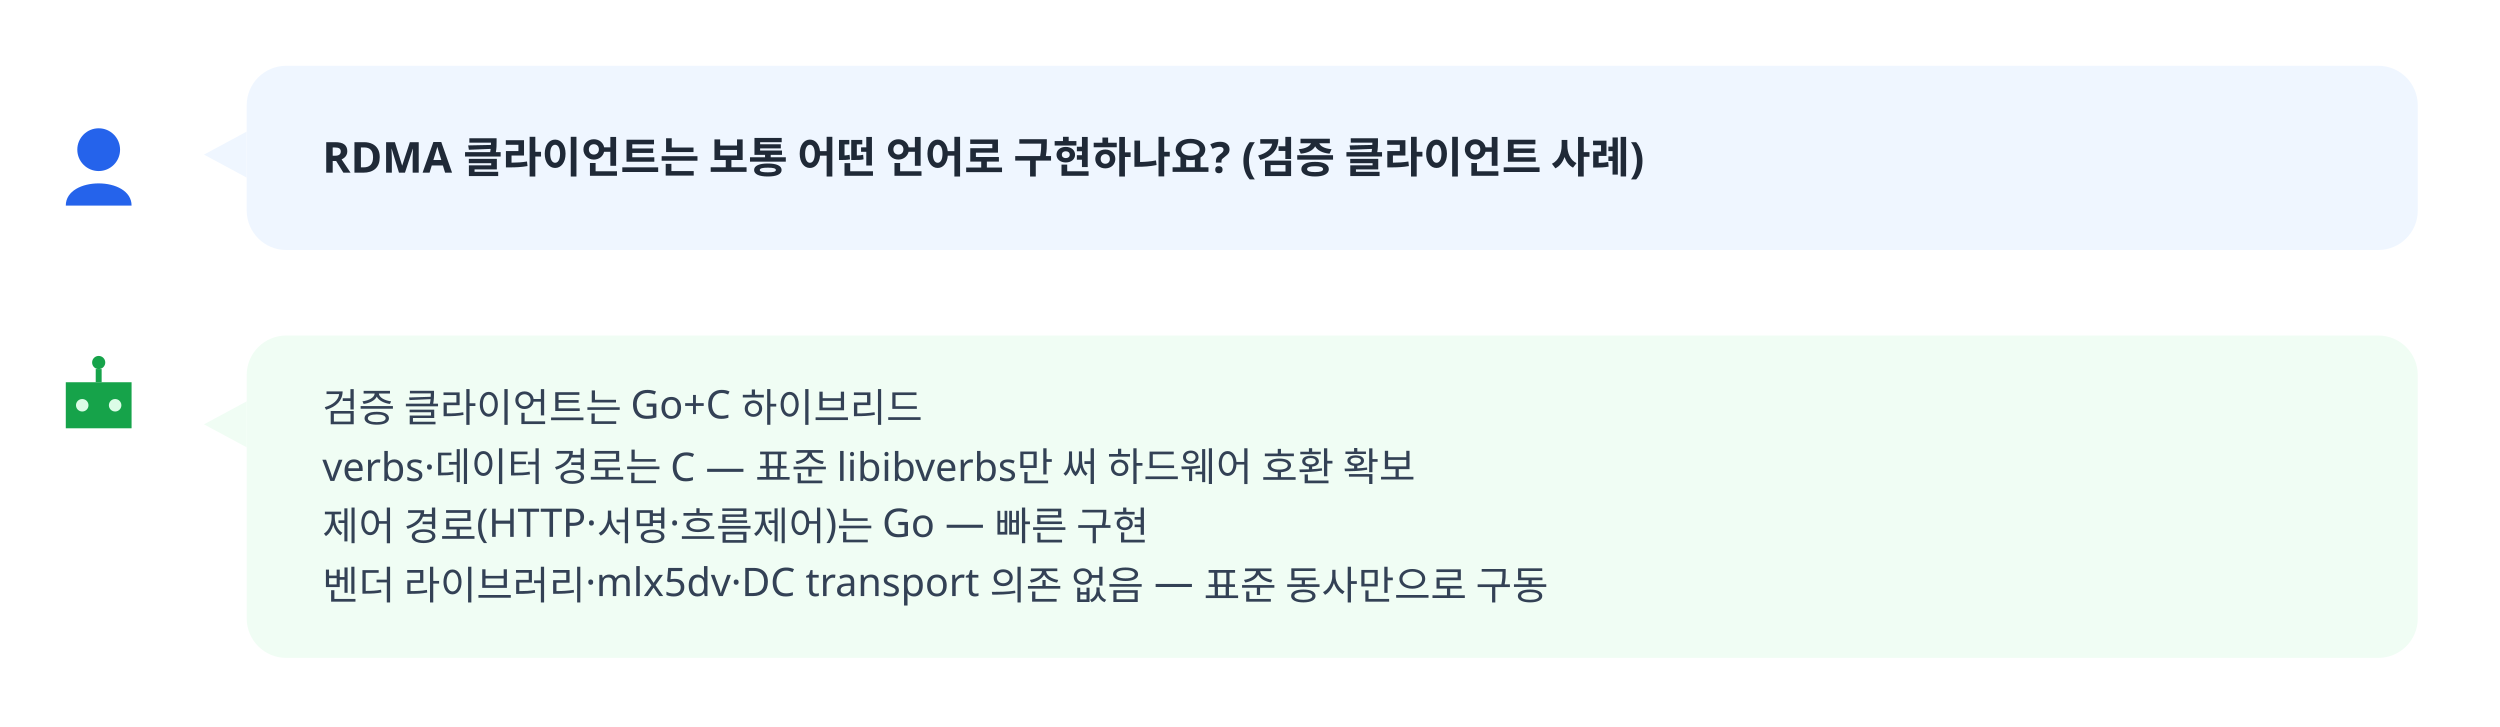
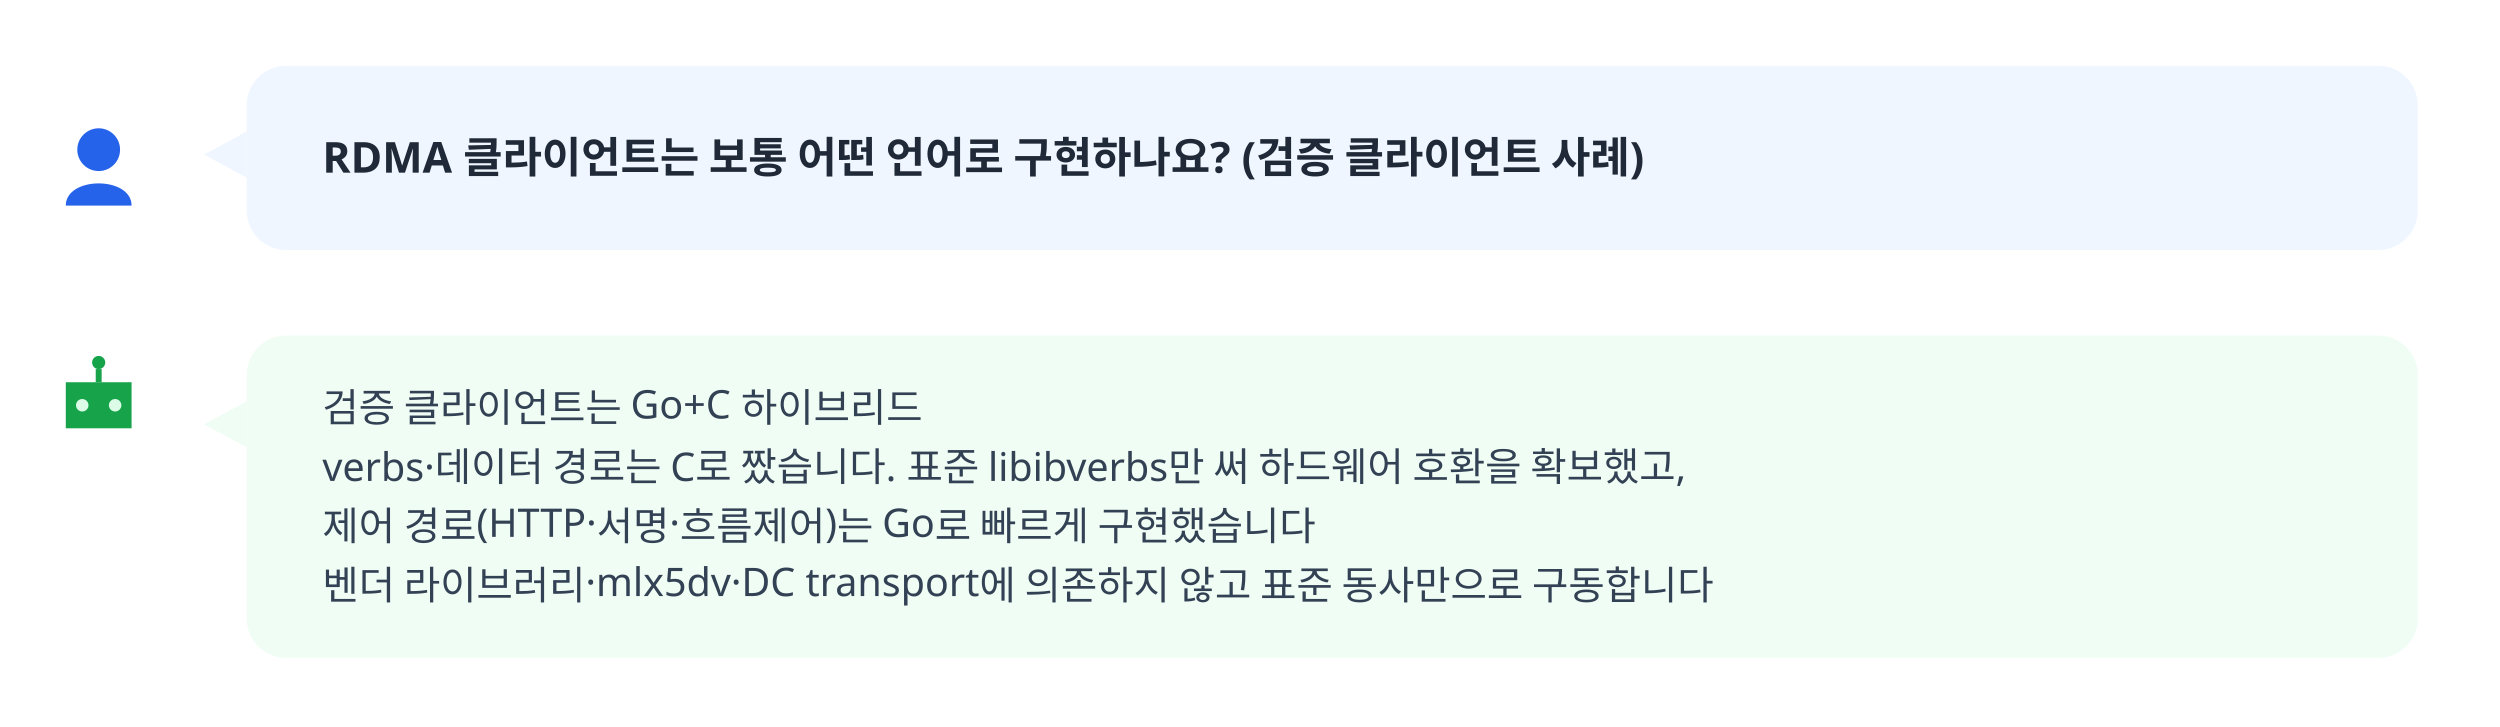
<svg xmlns="http://www.w3.org/2000/svg" viewBox="0 0 760 221" width="760" role="img" aria-label="질문: RDMA 클라이언트는 보통 어떤 언어로 구현하나요? 답변: 검증 클라이언트는 Go와 C 하이브리드다.">
  <style>text{font-family:'Noto Sans KR','Apple SD Gothic Neo','Malgun Gothic',system-ui,sans-serif}</style>
  <circle cx="30" cy="45.5" r="6.5" fill="#2563eb" />
  <path d="M20 62.5 C20 53.5, 40 53.5, 40 62.5 Z" fill="#2563eb" />
  <rect x="75" y="20" width="660" height="56" rx="12" fill="#eff6ff" />
  <path d="M75 40.0 L62 47.0 L75 54.0 Z" fill="#eff6ff" />
  <text x="98" y="52.5" font-size="13" font-weight="600" fill="#1f2937">RDMA 클라이언트는 보통 어떤 언어로 구현하나요? (검증 클라이언트 사례)</text>
  <circle cx="30" cy="110.2" r="2" fill="#16a34a" />
  <line x1="30" y1="112.2" x2="30" y2="116.2" stroke="#16a34a" stroke-width="1.8" />
  <path d="M20 116.2 L40 116.2 L40 130.2 L20 130.2 Z" fill="#16a34a" />
  <circle cx="25" cy="123.2" r="1.9" fill="#dcfce7" />
  <circle cx="35" cy="123.2" r="1.9" fill="#dcfce7" />
  <rect x="75" y="102" width="660" height="98" rx="12" fill="#f0fdf4" />
  <path d="M75 122.0 L62 129.0 L75 136.0 Z" fill="#f0fdf4" />
  <text x="98" y="128.2" font-size="12" fill="#334155">검증 클라이언트는 Go+C 하이브리드</text>
-   <text x="98" y="146.2" font-size="12" fill="#334155">verbs·데이터 경로는 C — 표준 libibverbs만 써 하드웨어 호환 확보</text>
-   <text x="98" y="164.2" font-size="12" fill="#334155">제어 경로(HTTP·서명·흐름제어)는 Go — 빠른 구현</text>
-   <text x="98" y="182.2" font-size="12" fill="#334155">벤더 라이브러리·mlx5dv·DC transport 의존 없음 — 표준 동사만으로 구동</text>
+   <text x="98" y="146.2" font-size="12" fill="#334155">verbs·데이터 경로는 C로 짰습니다. 표준 libibverbs만 써 하드웨어 호환을 확보했고,</text>
+   <text x="98" y="164.2" font-size="12" fill="#334155">제어 경로(HTTP·서명·흐름제어)는 Go로 빠르게 구현했습니다</text>
+   <text x="98" y="182.2" font-size="12" fill="#334155">벤더 라이브러리·mlx5dv·DC transport에 의존하지 않고 표준 동사만으로 구동합니다</text>
</svg>
